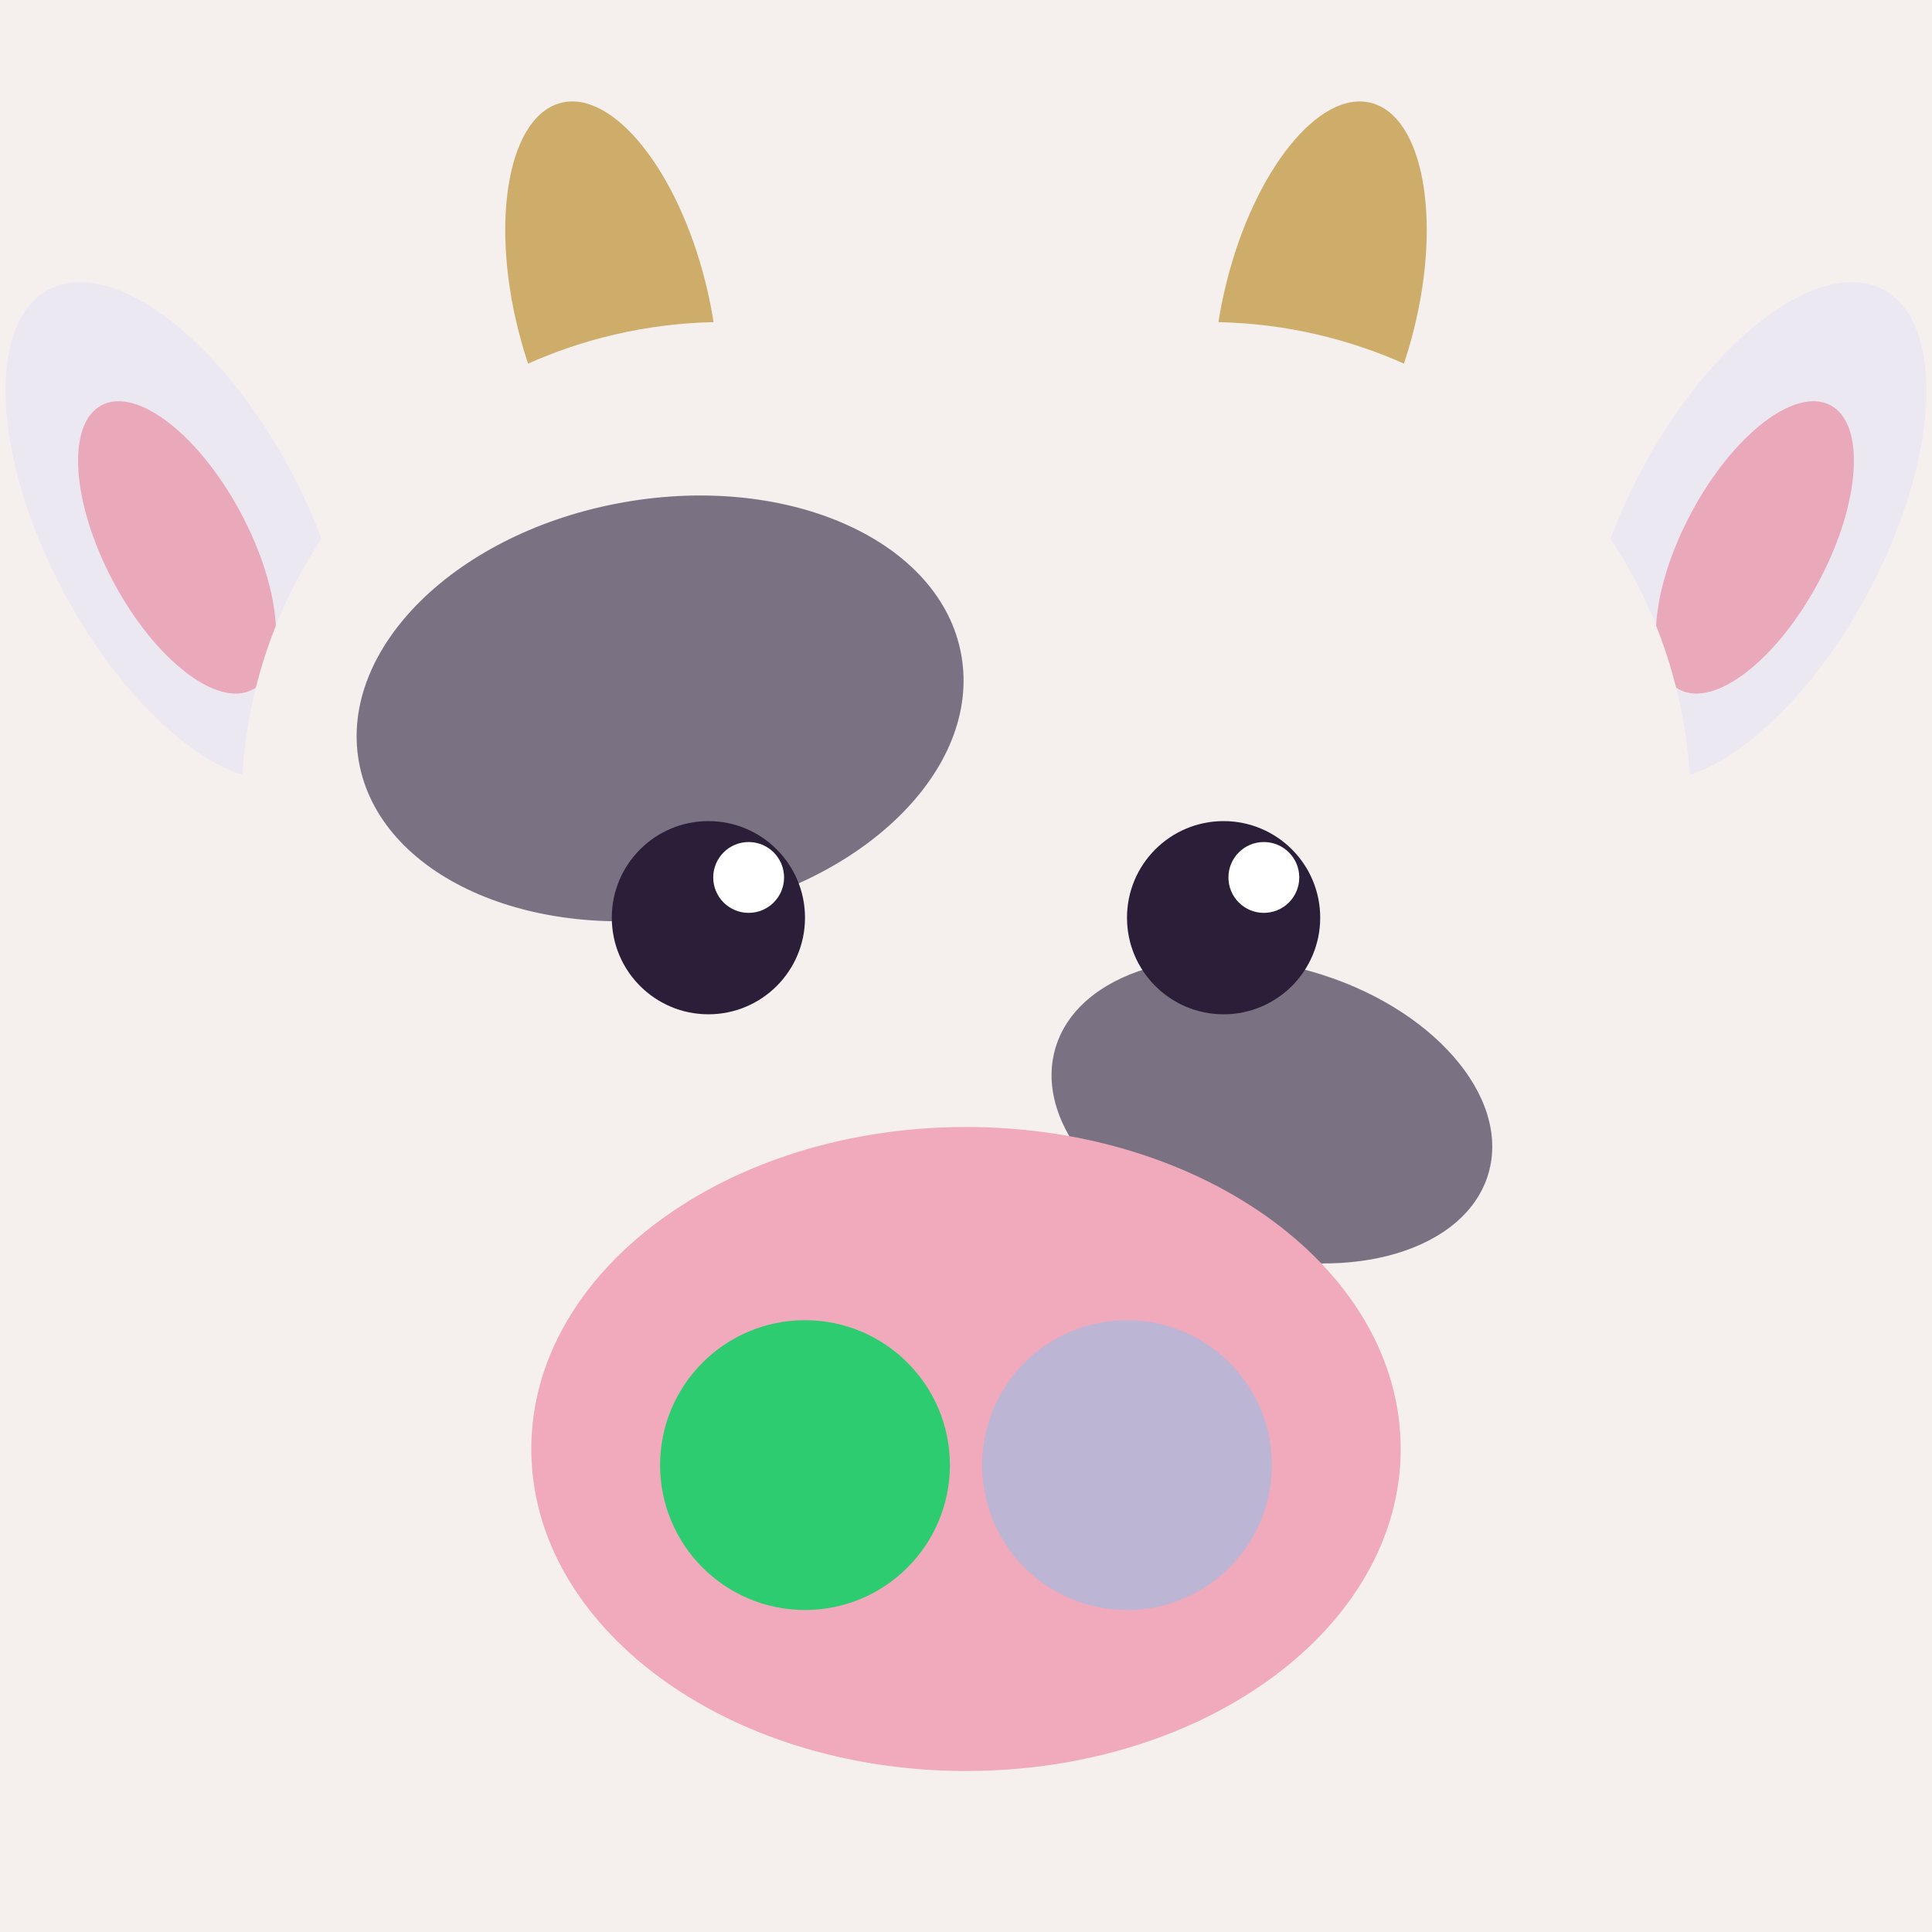
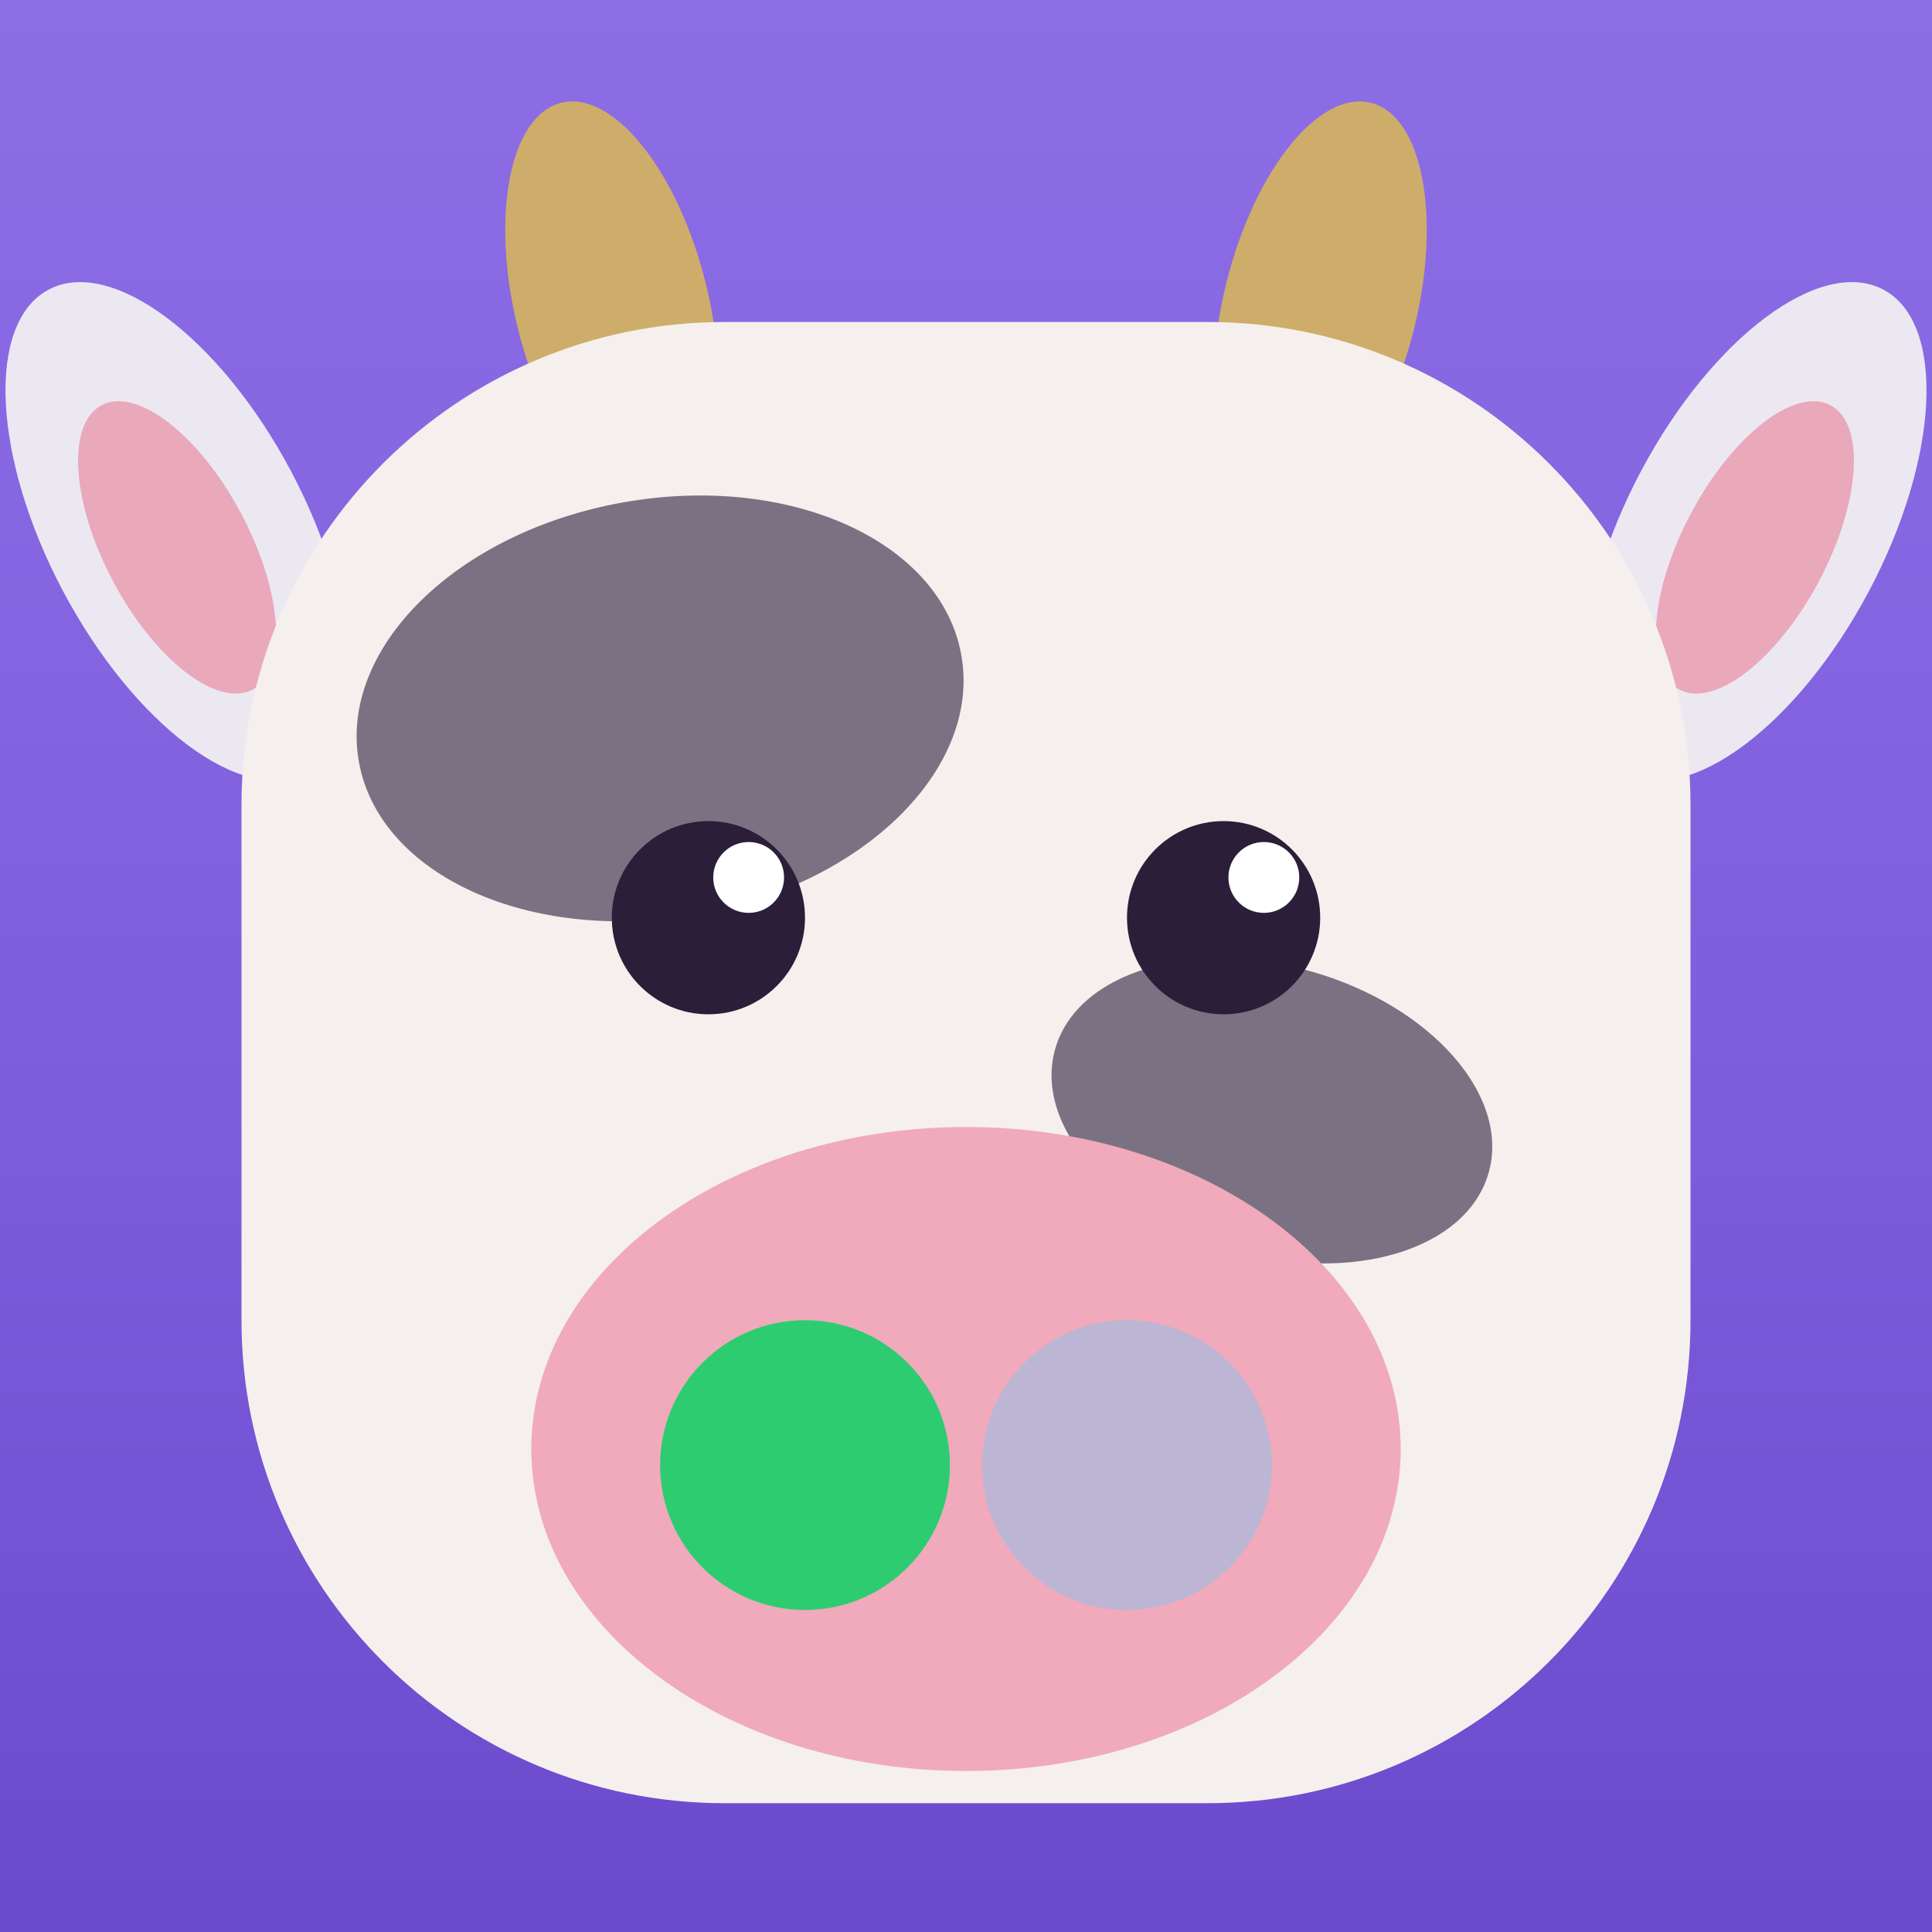
<svg xmlns="http://www.w3.org/2000/svg" width="120" height="120" viewBox="0 0 120 120" role="img" aria-label="Mooves app icon">
-   <rect x="0" y="0" width="120" height="120" fill="#F5F0ED" />
+   <defs>
+     <linearGradient id="tile" x1="0" y1="0" x2="0" y2="1">
+       <stop offset="0" stop-color="#8E6EE6" />
+       <stop offset="0.6" stop-color="#7C5CDB" />
+       <stop offset="1" stop-color="#6B49CC" />
+     </linearGradient>
+   </defs>
+   <rect x="0" y="0" width="120" height="120" fill="url(#tile)" />
  <ellipse cx="11" cy="33" rx="8" ry="17" fill="#ECE8F2" transform="rotate(-28 11 33)" />
  <ellipse cx="109" cy="33" rx="8" ry="17" fill="#ECE8F2" transform="rotate(28 109 33)" />
  <ellipse cx="11" cy="34" rx="4.5" ry="10" fill="#EAA8BB" transform="rotate(-28 11 34)" />
  <ellipse cx="109" cy="34" rx="4.5" ry="10" fill="#EAA8BB" transform="rotate(28 109 34)" />
  <ellipse cx="38" cy="19" rx="6" ry="13" fill="#CEAD6A" transform="rotate(-14 38 19)" />
  <ellipse cx="82" cy="19" rx="6" ry="13" fill="#CEAD6A" transform="rotate(14 82 19)" />
  <rect x="15" y="20" width="90" height="92" rx="30" fill="#F5F0ED" />
  <ellipse cx="41" cy="44" rx="19" ry="13" fill="#7A7282" transform="rotate(-10 41 44)" />
  <ellipse cx="79" cy="69" rx="14" ry="9" fill="#7A7282" transform="rotate(16 79 69)" />
  <circle cx="44" cy="57" r="6" fill="#2A1E38" />
  <circle cx="76" cy="57" r="6" fill="#2A1E38" />
  <circle cx="46.5" cy="54.5" r="2.2" fill="white" />
  <circle cx="78.5" cy="54.5" r="2.2" fill="white" />
  <ellipse cx="60" cy="90" rx="27" ry="20" fill="#F0AABB" />
  <circle cx="50" cy="91" r="9" fill="#2ECC71" />
  <circle cx="70" cy="91" r="9" fill="#BDB5D4" />
</svg>
